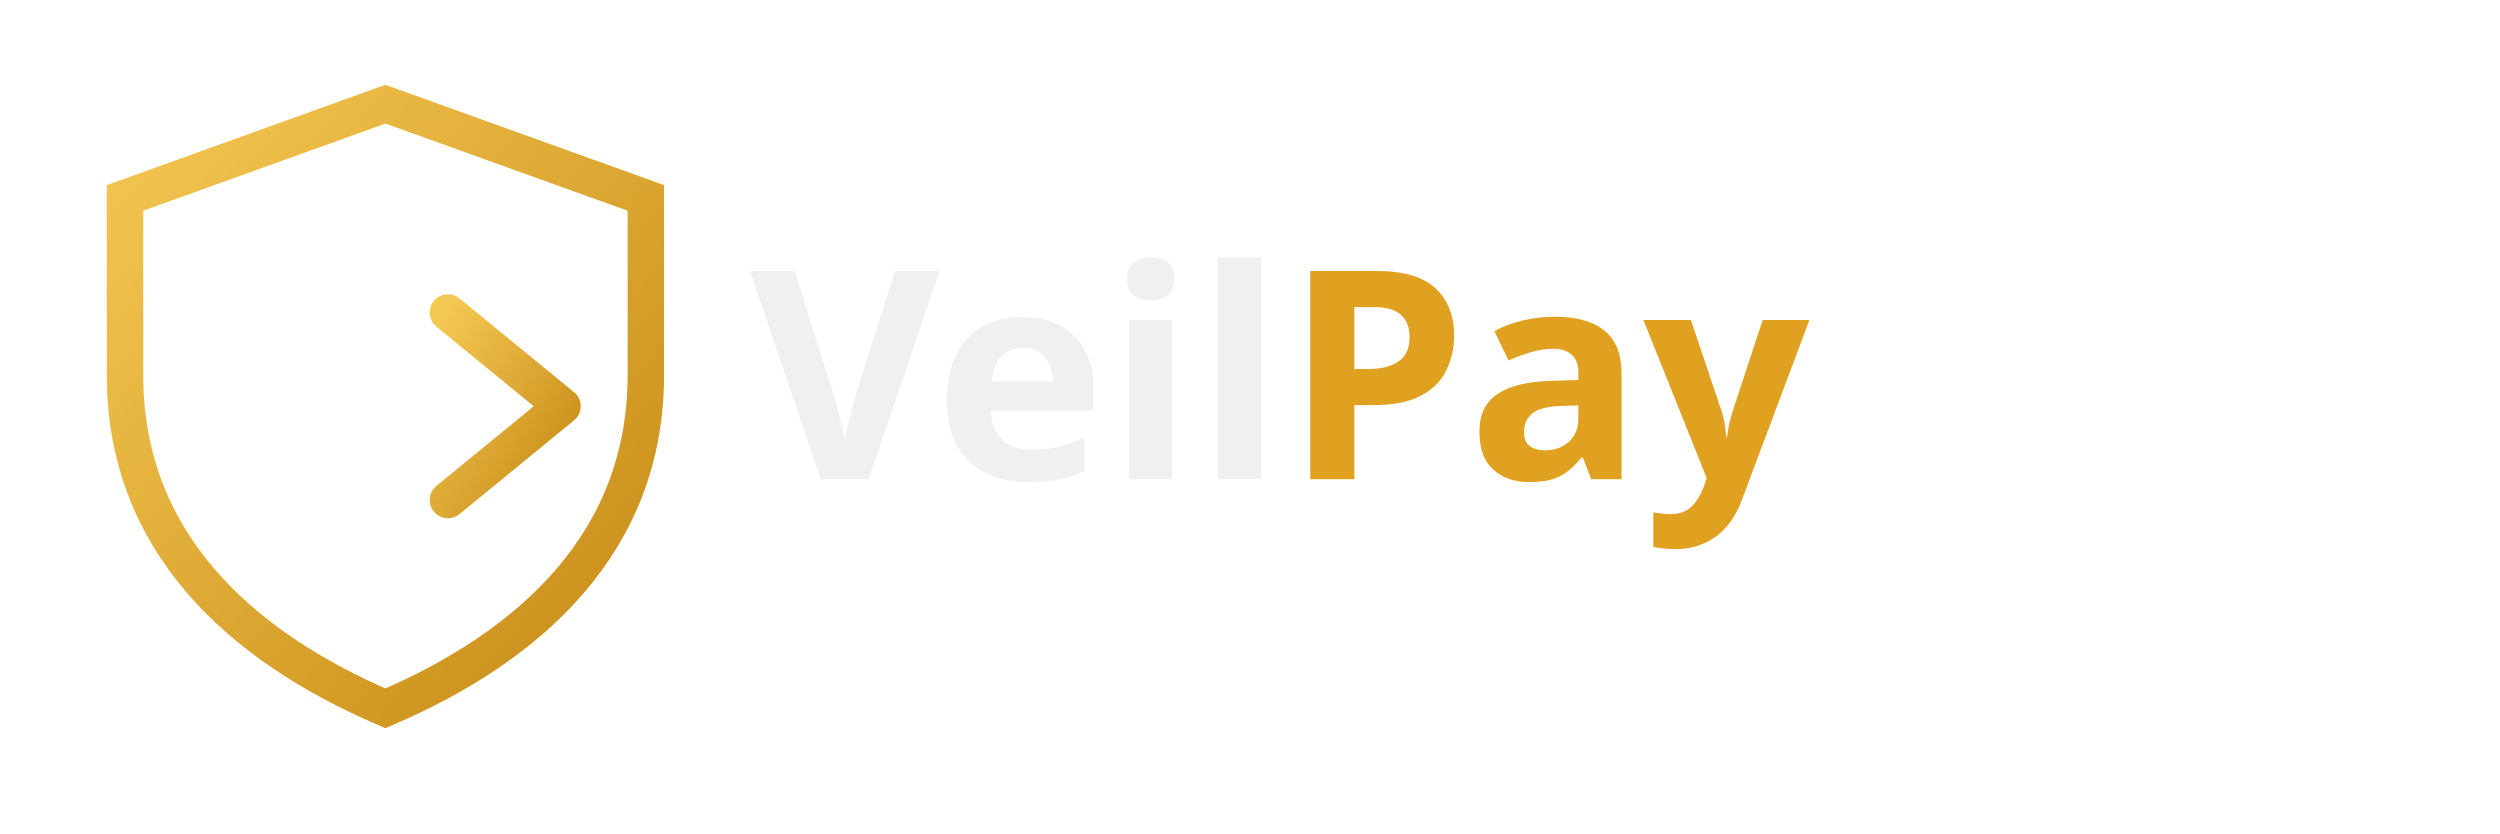
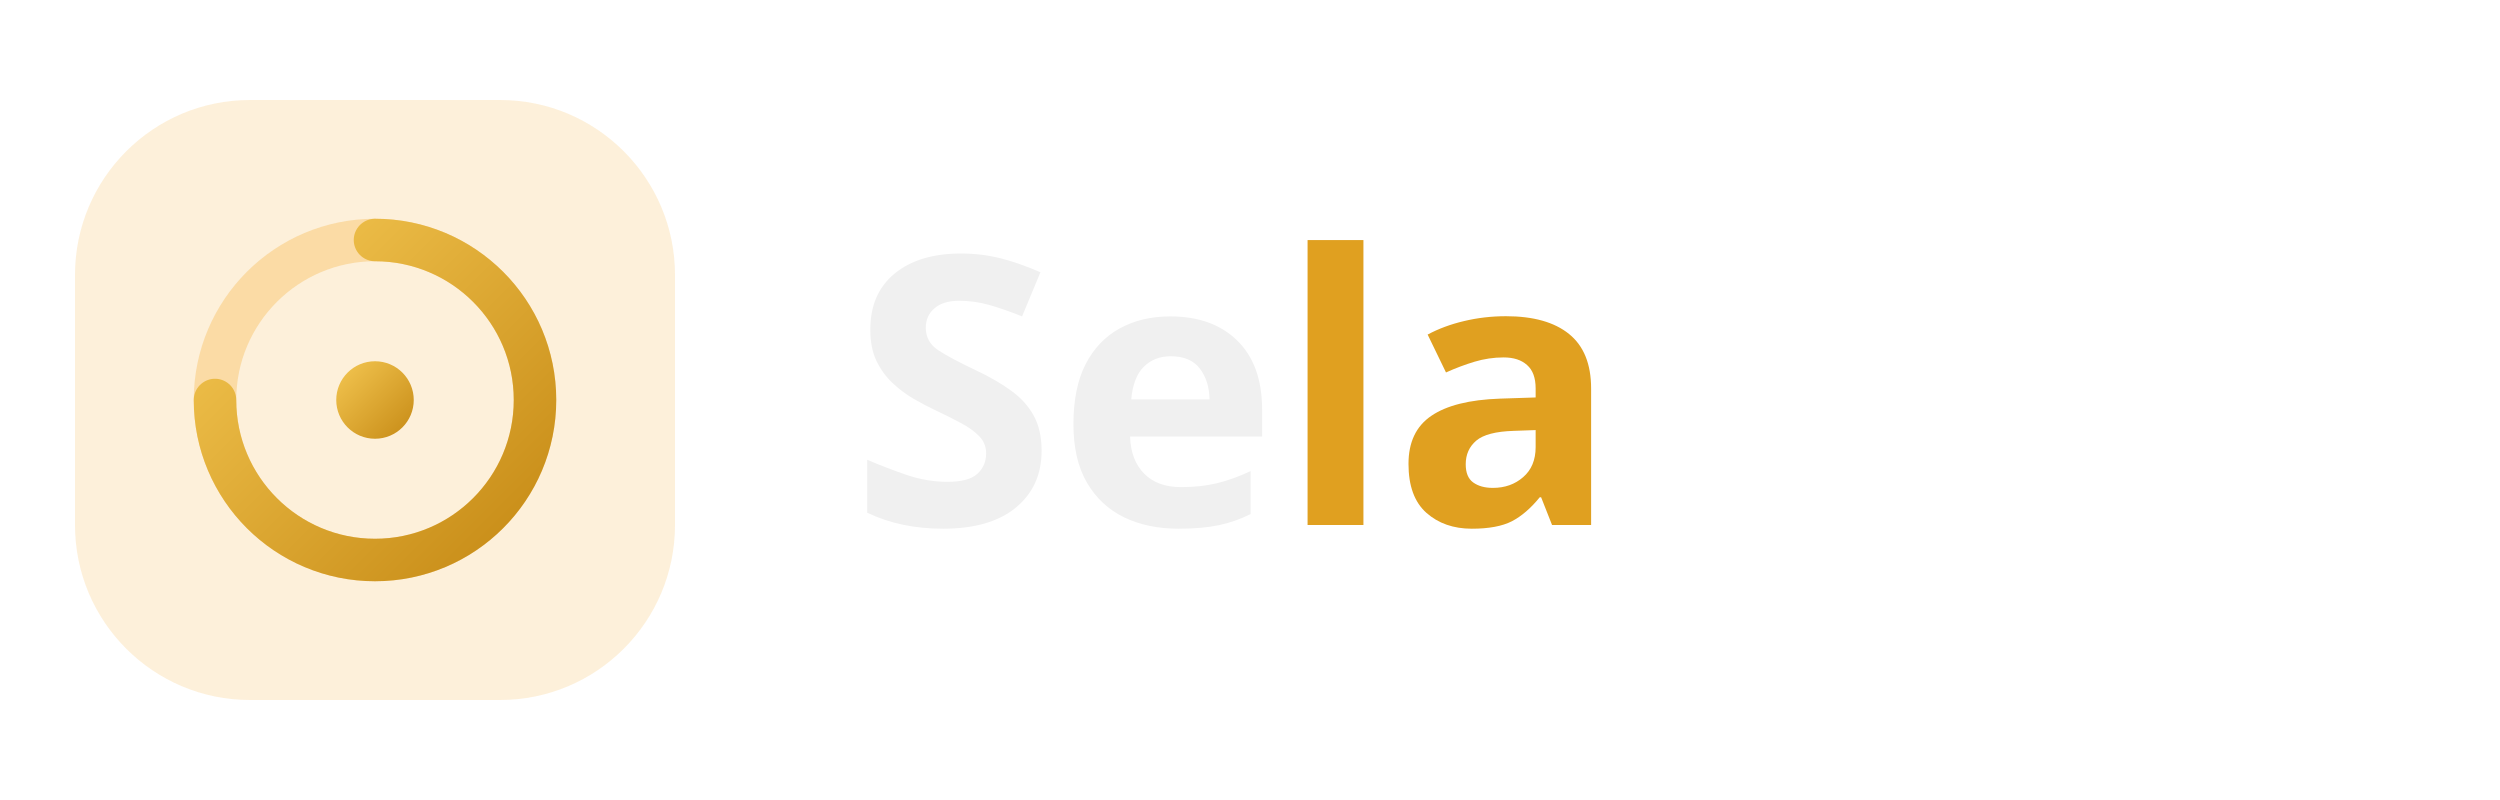
- <svg xmlns="http://www.w3.org/2000/svg" width="240" height="80" viewBox="0 0 240 80">
+ <svg xmlns="http://www.w3.org/2000/svg" width="200" height="64" viewBox="0 0 200 64">
  <defs>
-     <linearGradient id="shieldGrad" x1="0%" y1="0%" x2="100%" y2="100%">
+     <linearGradient id="selaGrad" x1="0%" y1="0%" x2="100%" y2="100%">
      <stop offset="0%" stop-color="#F4C752" />
      <stop offset="100%" stop-color="#C68A15" />
    </linearGradient>
  </defs>
-   <g transform="translate(10, 10)">
-     <path d="M27 0 L52 9 V26 C52 42 41 52 27 58 C13 52 2 42 2 26 V9 Z" fill="none" stroke="url(#shieldGrad)" stroke-width="3.5" />
-     <path d="M12 29 H42" stroke="url(#shieldGrad)" stroke-width="3.5" stroke-linecap="round" />
-     <path d="M33 20 L44 29 L33 38" fill="none" stroke="url(#shieldGrad)" stroke-width="3.5" stroke-linecap="round" stroke-linejoin="round" />
+   <g transform="translate(6, 8)">
+     <rect width="48" height="48" rx="14" fill="#f59e0b" fill-opacity="0.15" />
+     <circle cx="24" cy="24" r="12.8" fill="none" stroke="#f59e0b" stroke-opacity="0.25" stroke-width="3.4" />
+     <path d="M24 11.2 A12.8 12.8 0 1 1 11.2 24" fill="none" stroke="url(#selaGrad)" stroke-width="3.4" stroke-linecap="round" />
+     <circle cx="24" cy="24" r="3.1" fill="url(#selaGrad)" />
  </g>
-   <text x="72" y="46" font-family="'Space Grotesk', sans-serif" font-size="28" font-weight="700" fill="#F0F0F0">Veil<tspan fill="#E0A020">Pay</tspan>
+   <text x="68" y="42" font-family="'Space Grotesk', sans-serif" font-size="30" font-weight="700" fill="#F0F0F0">Se<tspan fill="#E0A020">la</tspan>
  </text>
</svg>
